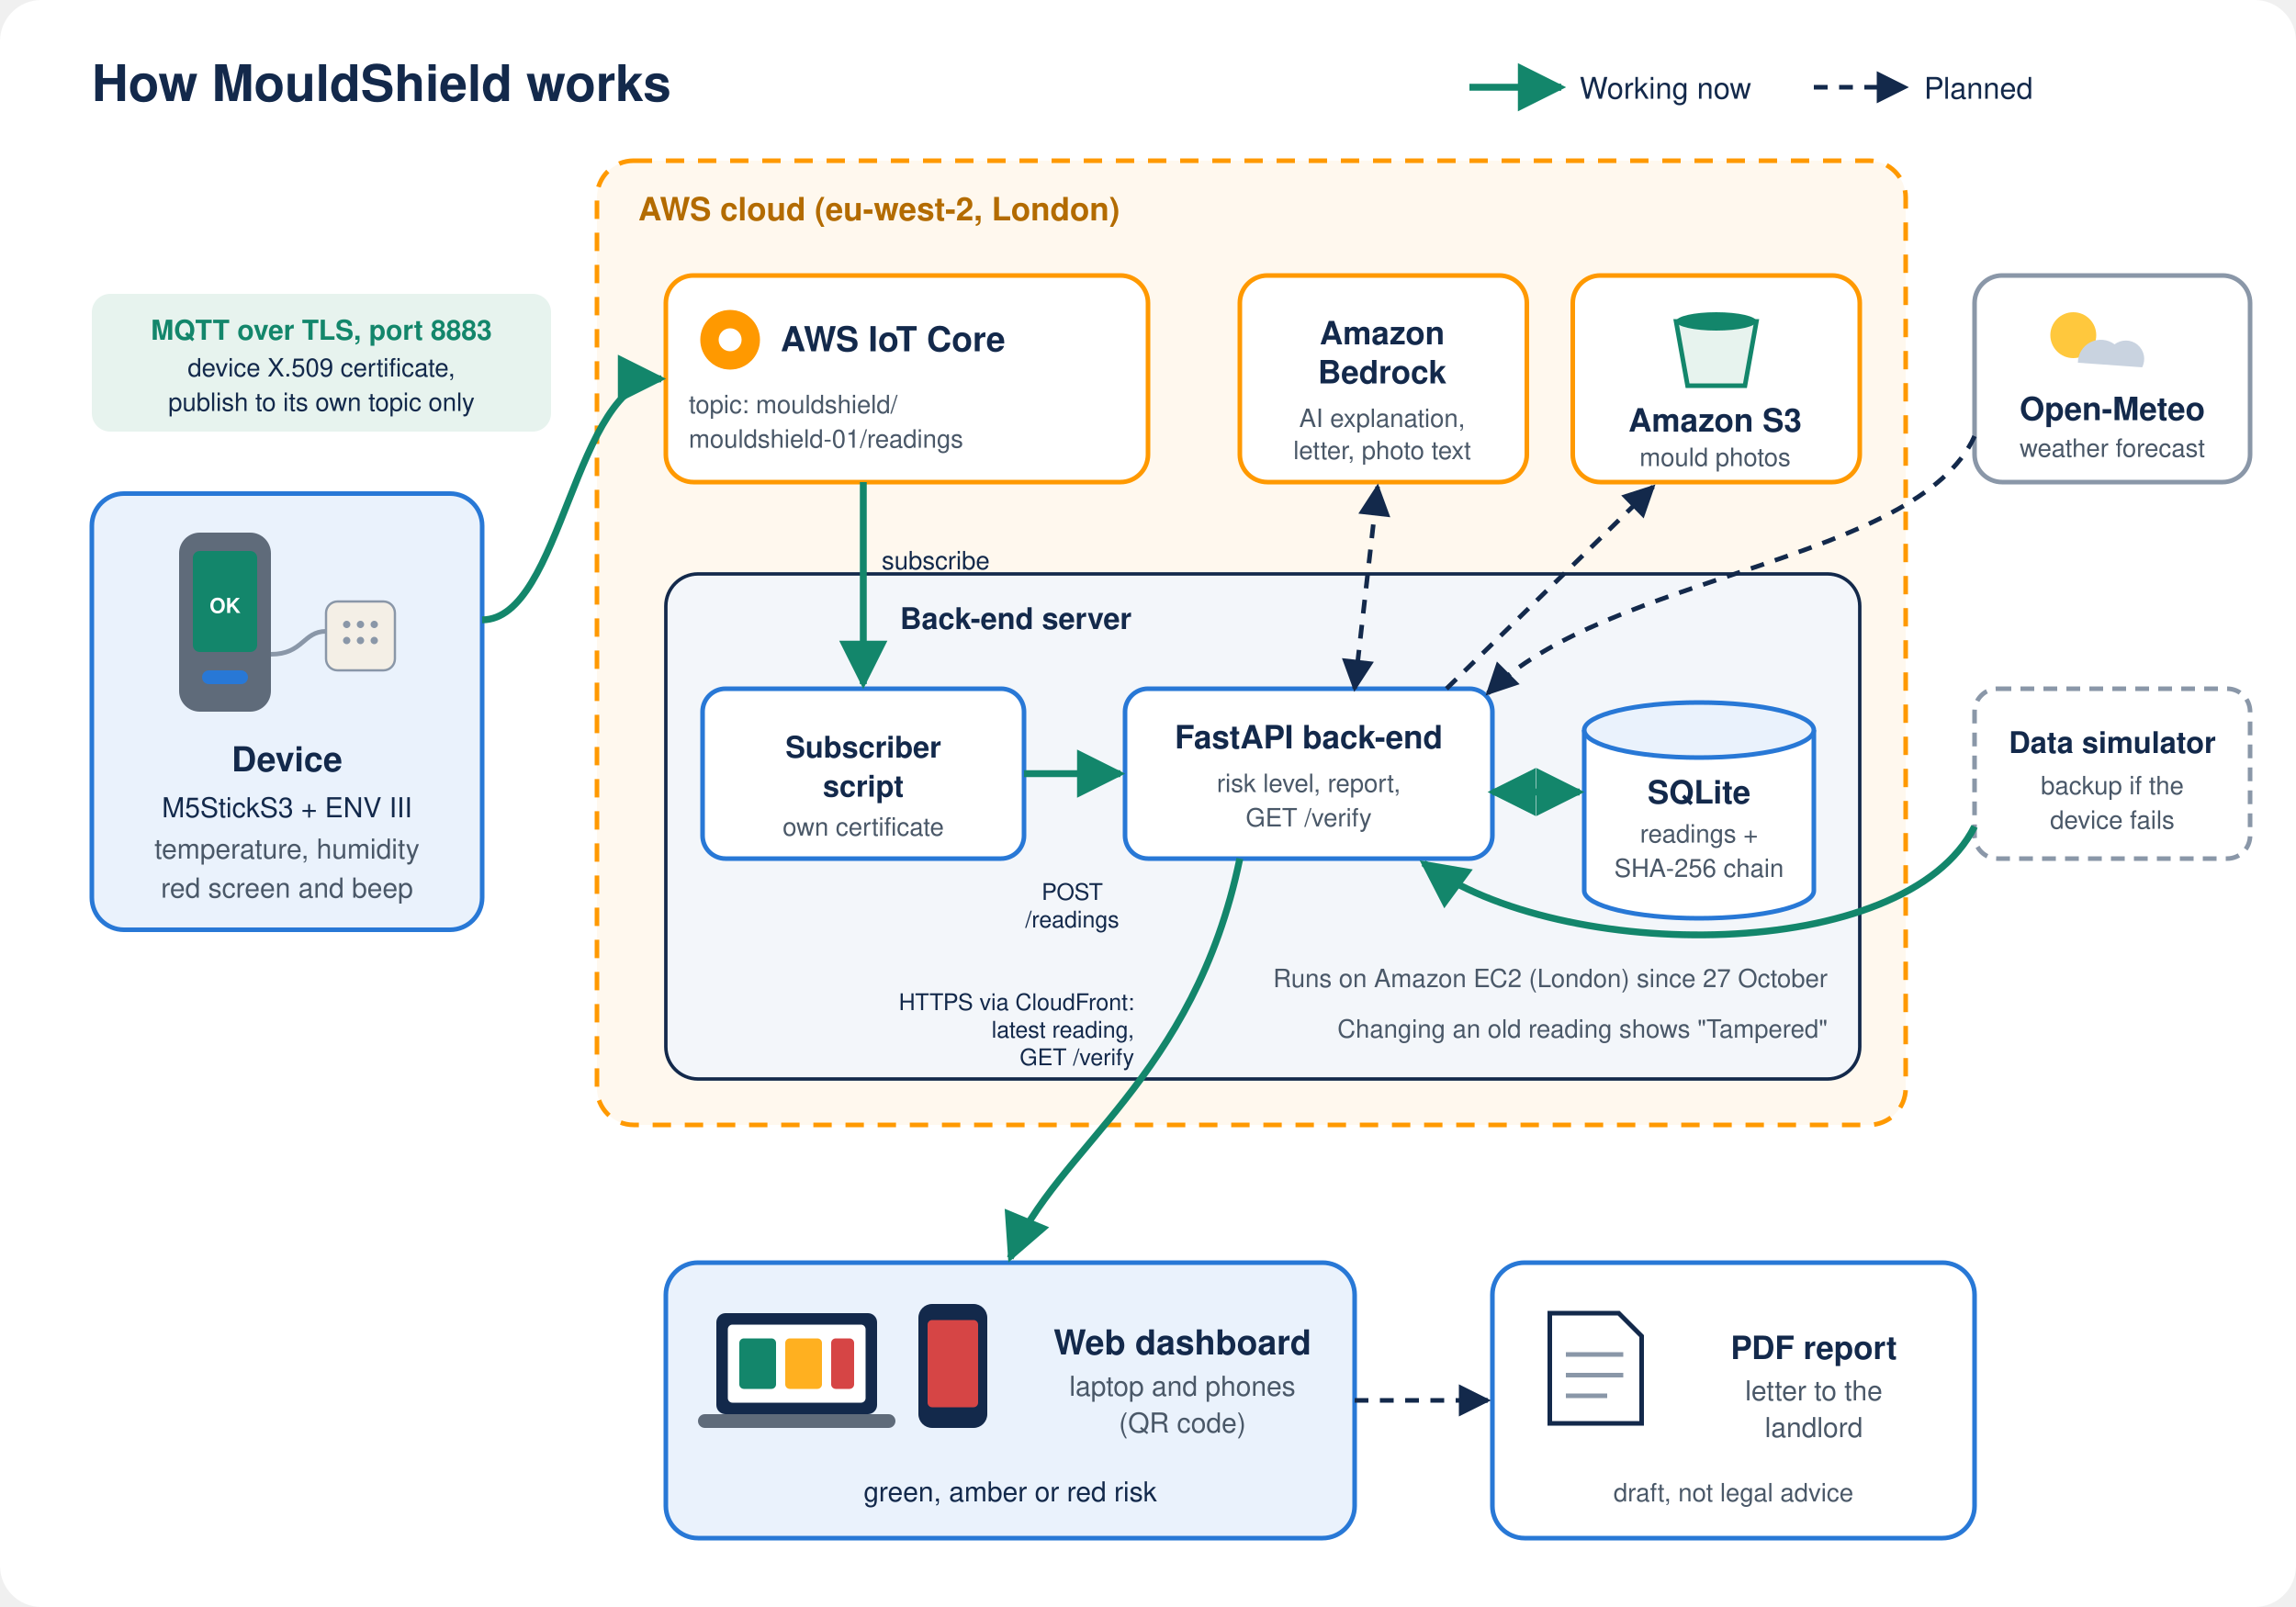
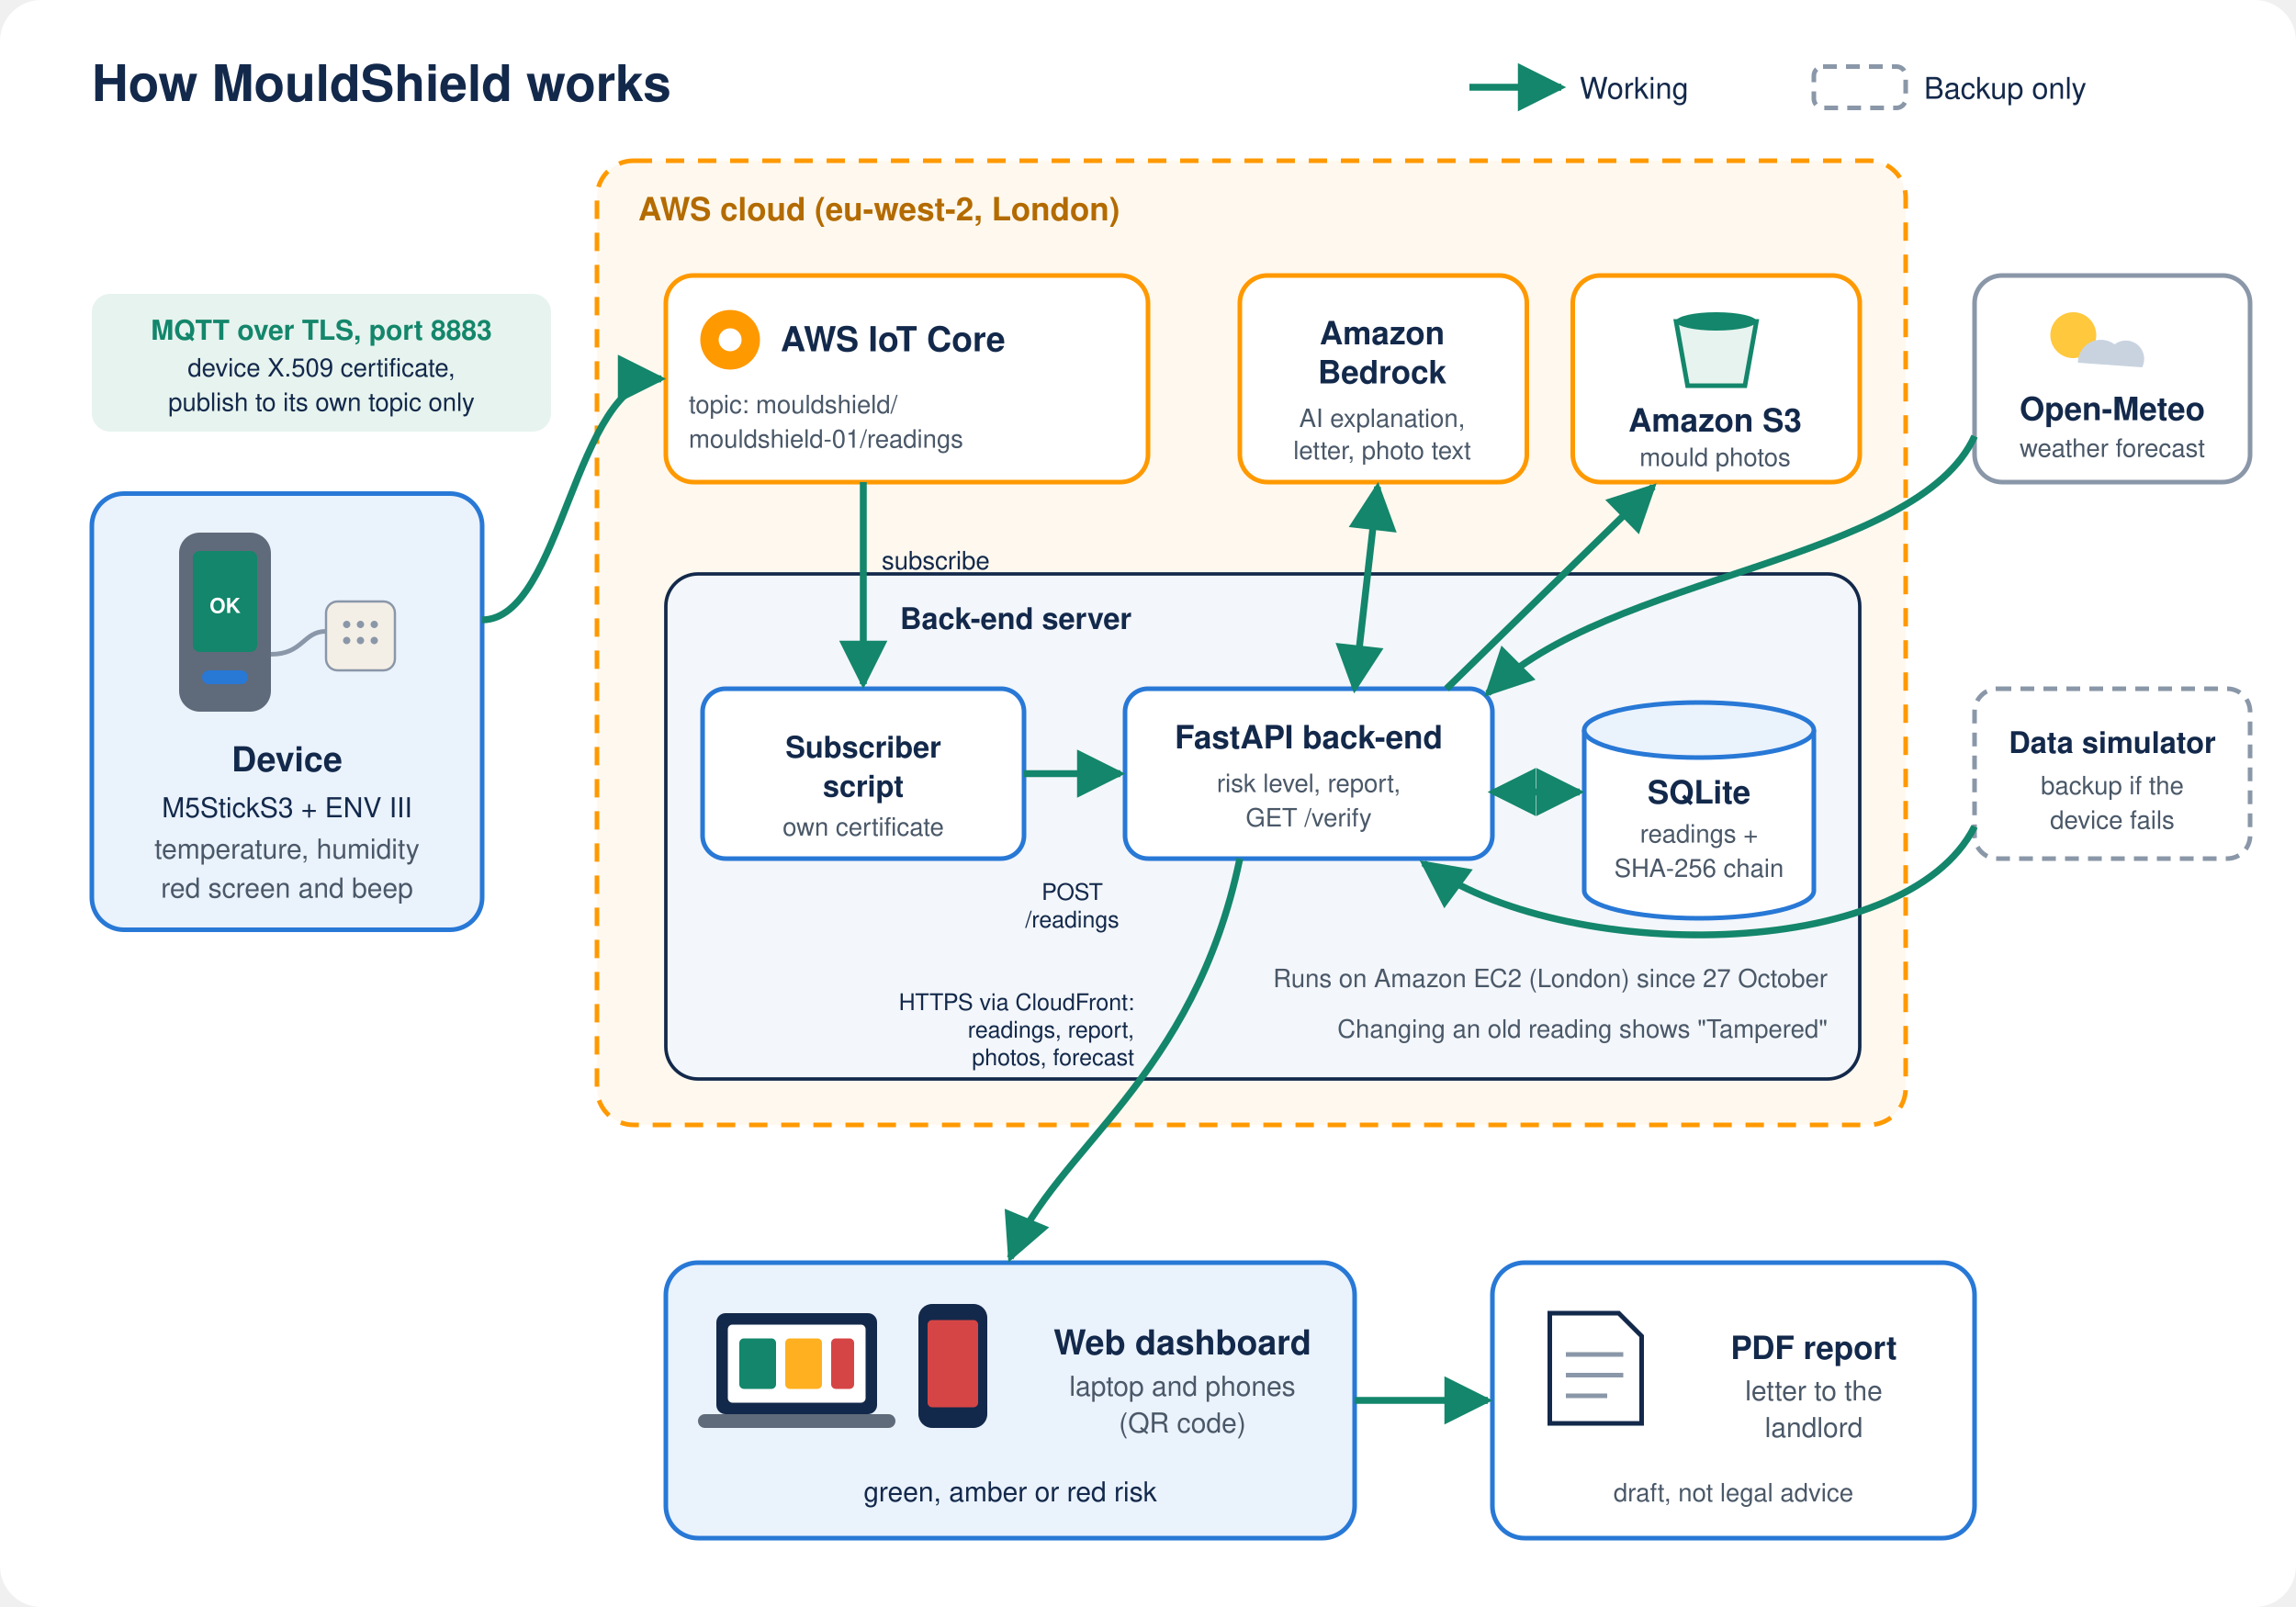
<svg xmlns="http://www.w3.org/2000/svg" width="1000" height="700" viewBox="0 0 1000 700" font-family="Segoe UI, Helvetica, Arial, sans-serif">
  <defs>
    <marker id="arrow" viewBox="0 0 10 10" refX="9" refY="5" markerWidth="7" markerHeight="7" orient="auto-start-reverse">
      <path d="M0,0 L10,5 L0,10 z" fill="#13294B" />
    </marker>
    <marker id="arrowGreen" viewBox="0 0 10 10" refX="9" refY="5" markerWidth="7" markerHeight="7" orient="auto-start-reverse">
      <path d="M0,0 L10,5 L0,10 z" fill="#13866B" />
    </marker>
    <marker id="arrowGrey" viewBox="0 0 10 10" refX="9" refY="5" markerWidth="7" markerHeight="7" orient="auto-start-reverse">
      <path d="M0,0 L10,5 L0,10 z" fill="#8A97A8" />
    </marker>
  </defs>
  <rect x="0" y="0" width="1000" height="700" rx="18" fill="#FFFFFF" />
  <text x="40" y="44" font-size="22" font-weight="700" fill="#13294B">How MouldShield works</text>
  <line x1="640" y1="38" x2="680" y2="38" stroke="#13866B" stroke-width="3" marker-end="url(#arrowGreen)" />
-   <text x="688" y="43" font-size="13" fill="#13294B">Working now</text>
-   <line x1="790" y1="38" x2="830" y2="38" stroke="#13294B" stroke-width="2" stroke-dasharray="6 5" marker-end="url(#arrow)" />
-   <text x="838" y="43" font-size="13" fill="#13294B">Planned</text>
+   <text x="688" y="43" font-size="13" fill="#13294B">Working</text>
+   <rect x="790" y="29" width="40" height="18" rx="4" fill="#FFFFFF" stroke="#8A97A8" stroke-width="2" stroke-dasharray="6 4" />
+   <text x="838" y="43" font-size="13" fill="#13294B">Backup only</text>
  <rect x="260" y="70" width="570" height="420" rx="16" fill="#FFF8EE" stroke="#FF9900" stroke-width="2" stroke-dasharray="8 6" />
  <text x="278" y="96" font-size="14" font-weight="700" fill="#B36B00">AWS cloud (eu-west-2, London)</text>
  <g>
    <rect x="40" y="215" width="170" height="190" rx="14" fill="#EAF2FC" stroke="#2878D6" stroke-width="2" />
    <rect x="78" y="232" width="40" height="78" rx="9" fill="#5F6B7A" />
    <rect x="84" y="240" width="28" height="44" rx="3" fill="#13866B" />
    <text x="98" y="267" font-size="9" font-weight="700" fill="#FFFFFF" text-anchor="middle">OK</text>
    <rect x="88" y="292" width="20" height="6" rx="3" fill="#2878D6" />
    <path d="M118 285 C 132 285, 132 275, 142 275" stroke="#8A97A8" stroke-width="2" fill="none" />
    <rect x="142" y="262" width="30" height="30" rx="5" fill="#F4EFE6" stroke="#8A97A8" />
    <circle cx="151" cy="272" r="1.6" fill="#8A97A8" />
    <circle cx="157" cy="272" r="1.6" fill="#8A97A8" />
    <circle cx="163" cy="272" r="1.6" fill="#8A97A8" />
    <circle cx="151" cy="279" r="1.6" fill="#8A97A8" />
    <circle cx="157" cy="279" r="1.6" fill="#8A97A8" />
    <circle cx="163" cy="279" r="1.6" fill="#8A97A8" />
    <text x="125" y="336" font-size="15" font-weight="700" fill="#13294B" text-anchor="middle">Device</text>
    <text x="125" y="356" font-size="12" fill="#13294B" text-anchor="middle">M5StickS3 + ENV III</text>
    <text x="125" y="374" font-size="12" fill="#4A5868" text-anchor="middle">temperature, humidity</text>
    <text x="125" y="391" font-size="12" fill="#4A5868" text-anchor="middle">red screen and beep</text>
  </g>
  <g>
    <rect x="290" y="120" width="210" height="90" rx="12" fill="#FFFFFF" stroke="#FF9900" stroke-width="2" />
    <circle cx="318" cy="148" r="13" fill="#FF9900" />
    <circle cx="318" cy="148" r="5" fill="#FFFFFF" />
    <path d="M308 138 A14 14 0 0 1 328 138 M308 158 A14 14 0 0 0 328 158" stroke="#FFFFFF" stroke-width="2" fill="none" />
    <text x="340" y="153" font-size="15" font-weight="700" fill="#13294B">AWS IoT Core</text>
    <text x="300" y="180" font-size="11" fill="#4A5868">topic: mouldshield/</text>
    <text x="300" y="195" font-size="11" fill="#4A5868">mouldshield-01/readings</text>
  </g>
  <g>
    <rect x="540" y="120" width="125" height="90" rx="12" fill="#FFFFFF" stroke="#FF9900" stroke-width="2" />
    <text x="602" y="150" font-size="14" font-weight="700" fill="#13294B" text-anchor="middle">Amazon</text>
    <text x="602" y="167" font-size="14" font-weight="700" fill="#13294B" text-anchor="middle">Bedrock</text>
    <text x="602" y="186" font-size="11" fill="#4A5868" text-anchor="middle">AI explanation,</text>
    <text x="602" y="200" font-size="11" fill="#4A5868" text-anchor="middle">letter, photo text</text>
  </g>
  <g>
    <rect x="685" y="120" width="125" height="90" rx="12" fill="#FFFFFF" stroke="#FF9900" stroke-width="2" />
    <path d="M730 140 L765 140 L760 168 L735 168 Z" fill="#E7F3EE" stroke="#13866B" stroke-width="2" />
    <ellipse cx="747.5" cy="140" rx="17.5" ry="4" fill="#13866B" />
    <text x="747" y="188" font-size="14" font-weight="700" fill="#13294B" text-anchor="middle">Amazon S3</text>
    <text x="747" y="203" font-size="11" fill="#4A5868" text-anchor="middle">mould photos</text>
  </g>
  <rect x="290" y="250" width="520" height="220" rx="14" fill="#F3F6FA" stroke="#13294B" stroke-width="1.5" />
  <text x="392" y="274" font-size="13" font-weight="700" fill="#13294B">Back-end server</text>
  <text x="796" y="430" font-size="11" fill="#4A5868" text-anchor="end">Runs on Amazon EC2 (London) since 27 October</text>
  <g>
    <rect x="306" y="300" width="140" height="74" rx="10" fill="#FFFFFF" stroke="#2878D6" stroke-width="2" />
    <text x="376" y="330" font-size="13" font-weight="700" fill="#13294B" text-anchor="middle">Subscriber</text>
    <text x="376" y="347" font-size="13" font-weight="700" fill="#13294B" text-anchor="middle">script</text>
    <text x="376" y="364" font-size="11" fill="#4A5868" text-anchor="middle">own certificate</text>
  </g>
  <g>
    <rect x="490" y="300" width="160" height="74" rx="10" fill="#FFFFFF" stroke="#2878D6" stroke-width="2" />
    <text x="570" y="326" font-size="14" font-weight="700" fill="#13294B" text-anchor="middle">FastAPI back-end</text>
    <text x="570" y="345" font-size="11" fill="#4A5868" text-anchor="middle">risk level, report,</text>
    <text x="570" y="360" font-size="11" fill="#4A5868" text-anchor="middle">GET /verify</text>
  </g>
  <g>
    <path d="M690 318 L690 388 A50 12 0 0 0 790 388 L790 318" fill="#FFFFFF" stroke="#2878D6" stroke-width="2" />
    <ellipse cx="740" cy="318" rx="50" ry="12" fill="#EAF2FC" stroke="#2878D6" stroke-width="2" />
    <text x="740" y="350" font-size="14" font-weight="700" fill="#13294B" text-anchor="middle">SQLite</text>
    <text x="740" y="367" font-size="11" fill="#4A5868" text-anchor="middle">readings +</text>
    <text x="740" y="382" font-size="11" fill="#4A5868" text-anchor="middle">SHA-256 chain</text>
  </g>
  <text x="796" y="452" font-size="11" fill="#4A5868" text-anchor="end">Changing an old reading shows "Tampered"</text>
  <g>
    <rect x="860" y="120" width="120" height="90" rx="12" fill="#FFFFFF" stroke="#8A97A8" stroke-width="2" />
    <circle cx="903" cy="146" r="10" fill="#FFC83D" />
    <path d="M905 158 a10 10 0 0 1 16 -8 a8 8 0 0 1 12 10 z" fill="#C9D3E0" />
    <text x="920" y="183" font-size="14" font-weight="700" fill="#13294B" text-anchor="middle">Open-Meteo</text>
    <text x="920" y="199" font-size="11" fill="#4A5868" text-anchor="middle">weather forecast</text>
  </g>
  <g>
    <rect x="860" y="300" width="120" height="74" rx="10" fill="#FFFFFF" stroke="#8A97A8" stroke-width="2" stroke-dasharray="6 4" />
    <text x="920" y="328" font-size="13" font-weight="700" fill="#13294B" text-anchor="middle">Data simulator</text>
    <text x="920" y="346" font-size="11" fill="#4A5868" text-anchor="middle">backup if the</text>
    <text x="920" y="361" font-size="11" fill="#4A5868" text-anchor="middle">device fails</text>
  </g>
  <g>
    <rect x="290" y="550" width="300" height="120" rx="14" fill="#EAF2FC" stroke="#2878D6" stroke-width="2" />
    <rect x="312" y="572" width="70" height="44" rx="4" fill="#13294B" />
    <rect x="317" y="577" width="60" height="34" rx="2" fill="#FFFFFF" />
    <rect x="322" y="583" width="16" height="22" rx="2" fill="#13866B" />
    <rect x="342" y="583" width="16" height="22" rx="2" fill="#FFB020" />
    <rect x="362" y="583" width="10" height="22" rx="2" fill="#D64545" />
    <rect x="304" y="616" width="86" height="6" rx="3" fill="#5F6B7A" />
    <rect x="400" y="568" width="30" height="54" rx="6" fill="#13294B" />
    <rect x="404" y="575" width="22" height="38" rx="2" fill="#D64545" />
    <text x="515" y="590" font-size="15" font-weight="700" fill="#13294B" text-anchor="middle">Web dashboard</text>
    <text x="515" y="608" font-size="12" fill="#4A5868" text-anchor="middle">laptop and phones</text>
    <text x="515" y="624" font-size="12" fill="#4A5868" text-anchor="middle">(QR code)</text>
    <text x="440" y="654" font-size="12" fill="#13294B" text-anchor="middle">green, amber or red risk</text>
  </g>
  <g>
    <rect x="650" y="550" width="210" height="120" rx="14" fill="#FFFFFF" stroke="#2878D6" stroke-width="2" />
    <path d="M675 572 L705 572 L715 582 L715 620 L675 620 Z" fill="#FFFFFF" stroke="#13294B" stroke-width="2" />
    <line x1="682" y1="590" x2="707" y2="590" stroke="#8A97A8" stroke-width="2" />
    <line x1="682" y1="599" x2="707" y2="599" stroke="#8A97A8" stroke-width="2" />
    <line x1="682" y1="608" x2="700" y2="608" stroke="#8A97A8" stroke-width="2" />
    <text x="790" y="592" font-size="14" font-weight="700" fill="#13294B" text-anchor="middle">PDF report</text>
    <text x="790" y="610" font-size="12" fill="#4A5868" text-anchor="middle">letter to the</text>
    <text x="790" y="626" font-size="12" fill="#4A5868" text-anchor="middle">landlord</text>
    <text x="755" y="654" font-size="11" fill="#4A5868" text-anchor="middle">draft, not legal advice</text>
  </g>
  <path d="M210 270 C 245 270, 250 165, 288 165" stroke="#13866B" stroke-width="3" fill="none" marker-end="url(#arrowGreen)" />
  <rect x="40" y="128" width="200" height="60" rx="8" fill="#E7F3EE" />
  <text x="140" y="148" font-size="12" font-weight="700" fill="#13866B" text-anchor="middle">MQTT over TLS, port 8883</text>
  <text x="140" y="164" font-size="11" fill="#13294B" text-anchor="middle">device X.509 certificate,</text>
  <text x="140" y="179" font-size="11" fill="#13294B" text-anchor="middle">publish to its own topic only</text>
  <path d="M376 210 L376 298" stroke="#13866B" stroke-width="3" fill="none" marker-end="url(#arrowGreen)" />
  <text x="384" y="248" font-size="11" fill="#13294B">subscribe</text>
  <path d="M446 337 L488 337" stroke="#13866B" stroke-width="3" fill="none" marker-end="url(#arrowGreen)" />
  <text x="467" y="392" font-size="10" fill="#13294B" text-anchor="middle">POST</text>
  <text x="467" y="404" font-size="10" fill="#13294B" text-anchor="middle">/readings</text>
  <path d="M650 345 L688 345" stroke="#13866B" stroke-width="3" fill="none" marker-start="url(#arrowGreen)" marker-end="url(#arrowGreen)" />
-   <path d="M590 300 L600 212" stroke="#13294B" stroke-width="2" stroke-dasharray="6 5" fill="none" marker-start="url(#arrow)" marker-end="url(#arrow)" />
-   <path d="M630 300 L720 212" stroke="#13294B" stroke-width="2" stroke-dasharray="6 5" fill="none" marker-end="url(#arrow)" />
-   <path d="M860 190 C 835 245, 700 250, 648 302" stroke="#13294B" stroke-width="2" stroke-dasharray="6 5" fill="none" marker-end="url(#arrow)" />
+   <path d="M590 300 L600 212" stroke="#13866B" stroke-width="3" fill="none" marker-start="url(#arrowGreen)" marker-end="url(#arrowGreen)" />
+   <path d="M630 300 L720 212" stroke="#13866B" stroke-width="3" fill="none" marker-end="url(#arrowGreen)" />
+   <path d="M860 190 C 835 245, 700 250, 648 302" stroke="#13866B" stroke-width="3" fill="none" marker-end="url(#arrowGreen)" />
  <path d="M860 360 C 830 420, 680 420, 620 376" stroke="#13866B" stroke-width="3" fill="none" marker-end="url(#arrowGreen)" />
  <path d="M540 374 C 520 470, 460 500, 440 548" stroke="#13866B" stroke-width="3" fill="none" marker-end="url(#arrowGreen)" />
  <text x="494" y="440" font-size="10" fill="#13294B" text-anchor="end">HTTPS via CloudFront:</text>
-   <text x="494" y="452" font-size="10" fill="#13294B" text-anchor="end">latest reading,</text>
-   <text x="494" y="464" font-size="10" fill="#13294B" text-anchor="end">GET /verify</text>
-   <path d="M590 610 L648 610" stroke="#13294B" stroke-width="2" stroke-dasharray="6 5" fill="none" marker-end="url(#arrow)" />
+   <text x="494" y="452" font-size="10" fill="#13294B" text-anchor="end">readings, report,</text>
+   <text x="494" y="464" font-size="10" fill="#13294B" text-anchor="end">photos, forecast</text>
+   <path d="M590 610 L648 610" stroke="#13866B" stroke-width="3" fill="none" marker-end="url(#arrowGreen)" />
</svg>
